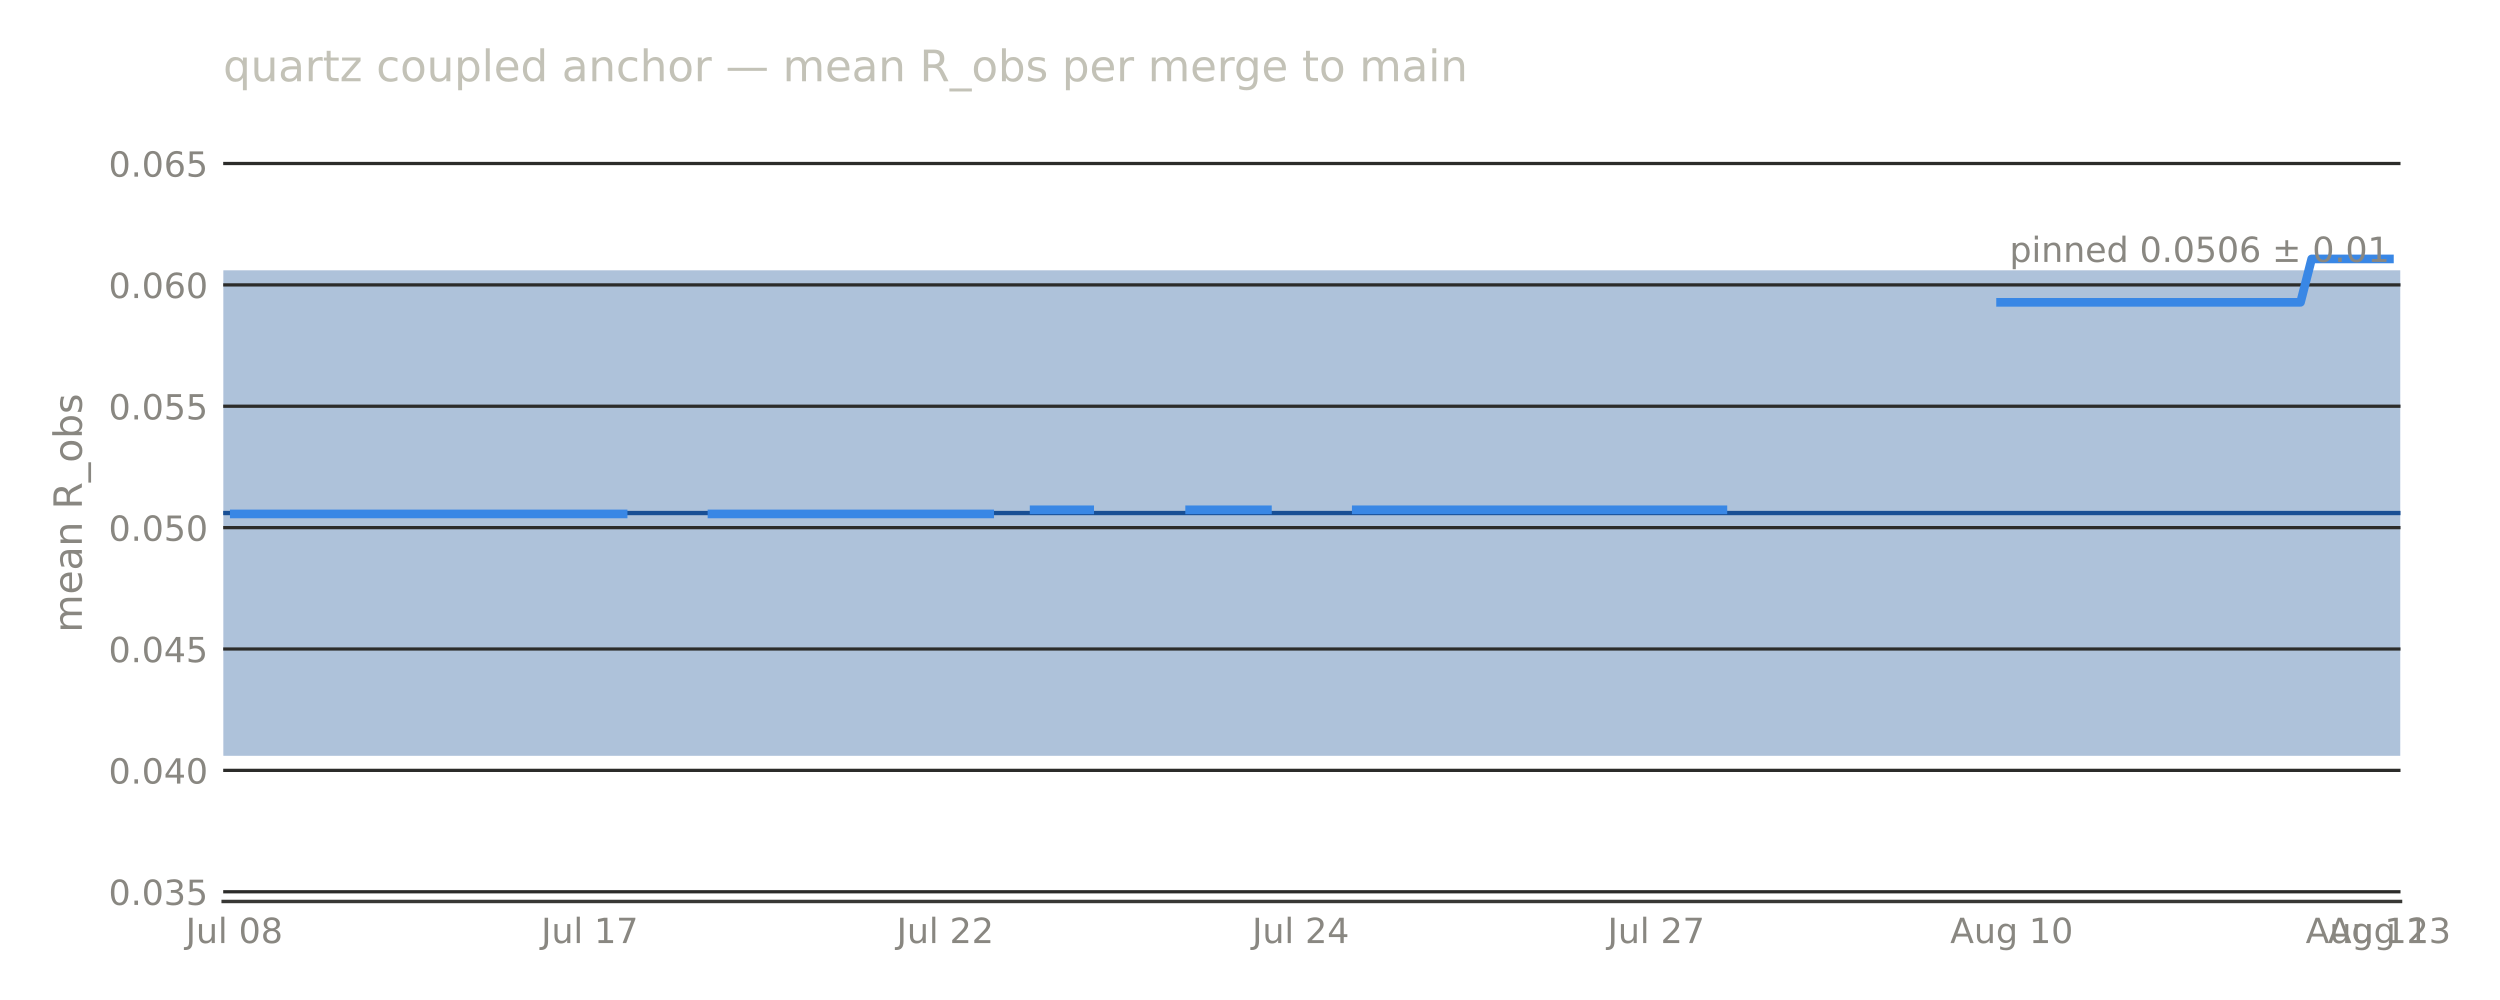
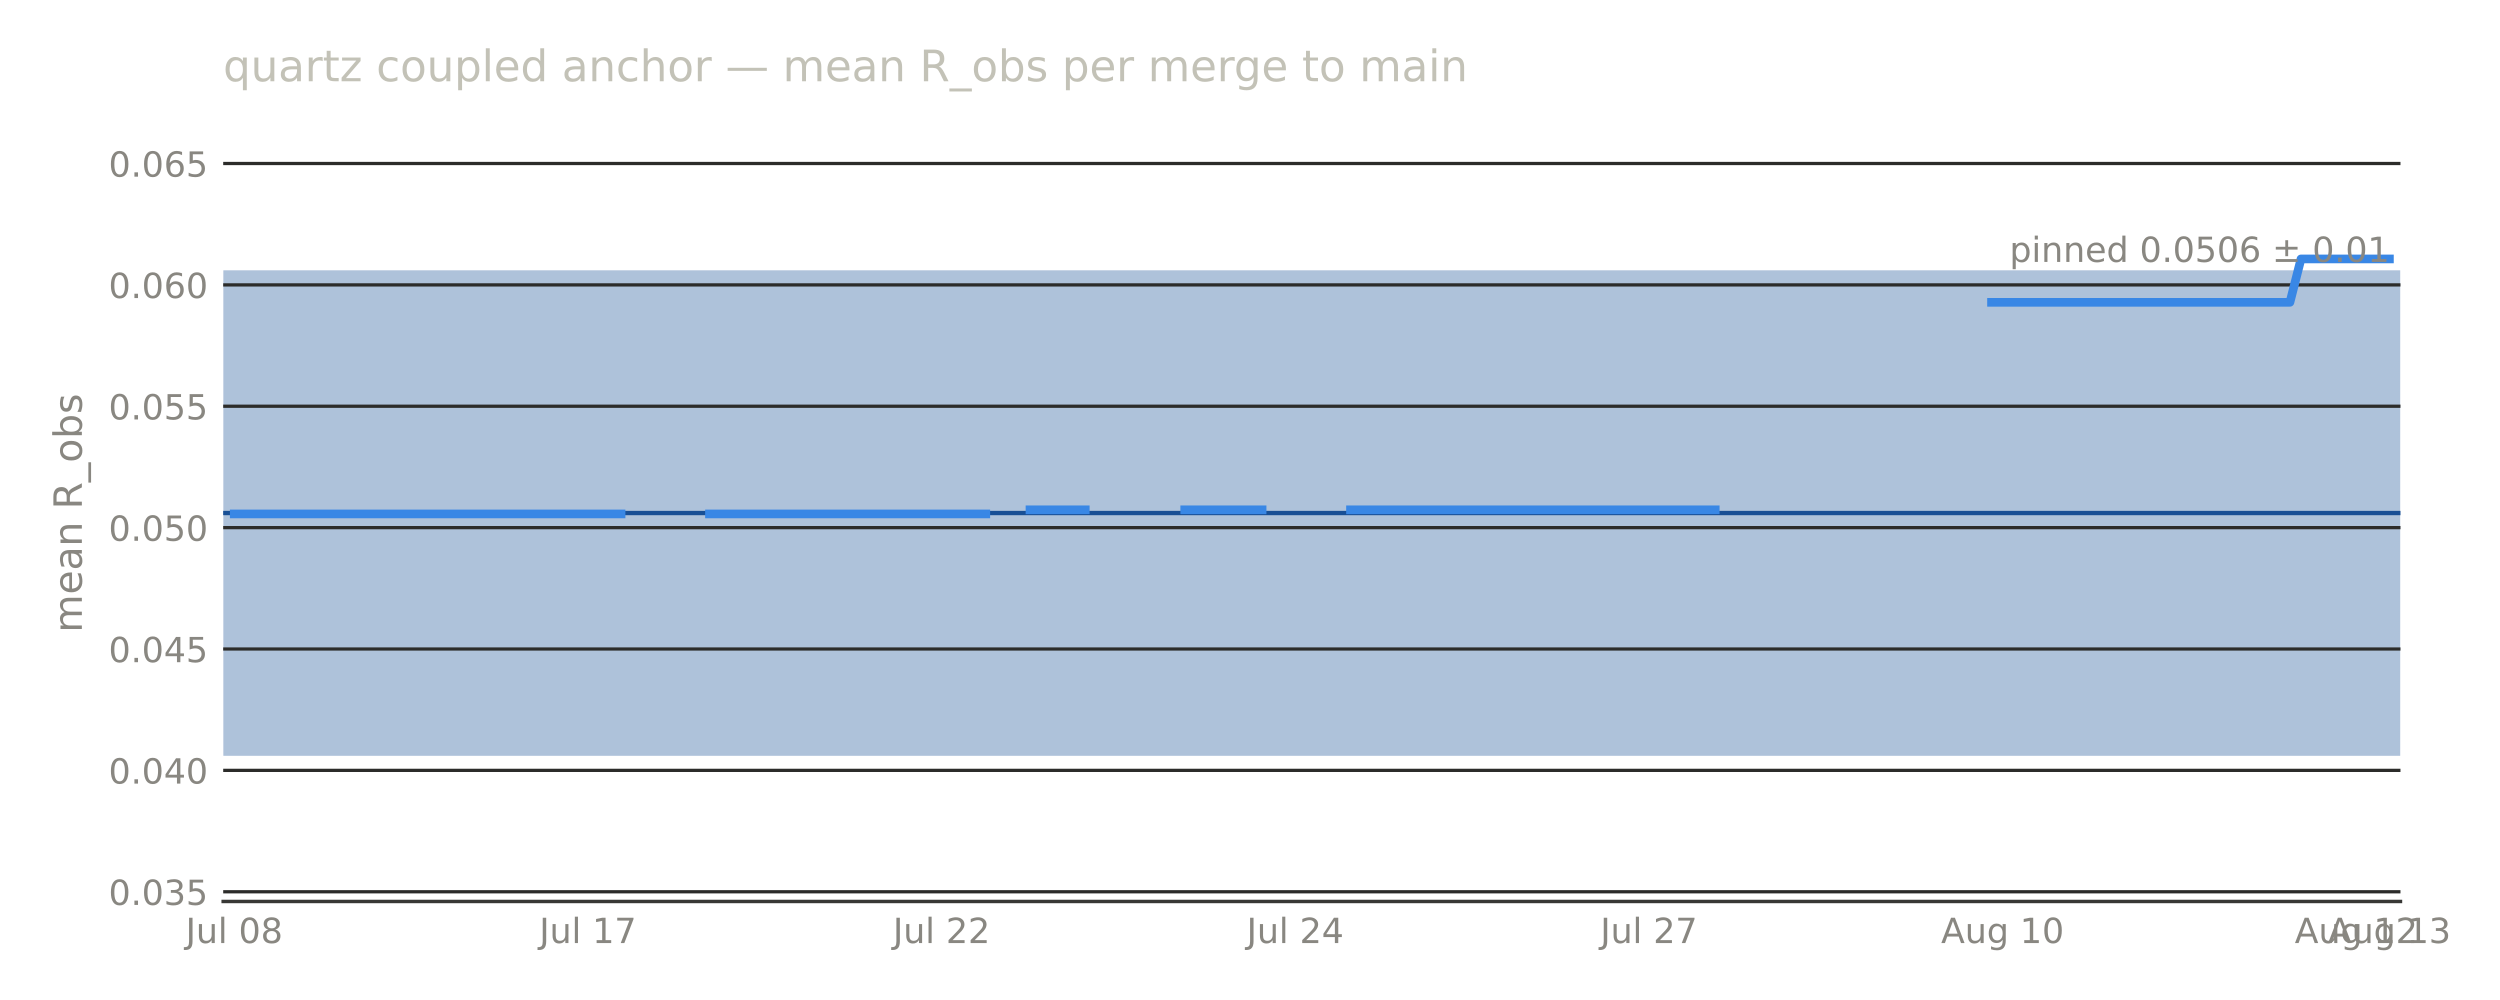
<svg xmlns="http://www.w3.org/2000/svg" width="576pt" height="230.4pt" viewBox="0 0 576 230.4" version="1.1">
  <defs>
    <style type="text/css">*{stroke-linejoin: round; stroke-linecap: butt}</style>
  </defs>
  <g id="figure_1">
    <g id="patch_1">
      <path d="M 0 230.4  L 576 230.4  L 576 0  L 0 0  L 0 230.4  z " style="fill: none; opacity: 0" />
    </g>
    <g id="axes_1">
      <g id="patch_2">
-         <path d="M 51.422 207.698  L 553.078 207.698  L 553.078 28.72  L 51.422 28.72  L 51.422 207.698  z " style="fill: none" />
+         <path d="M 51.422 207.698  L 553.066 207.698  L 553.066 28.72  L 51.422 28.72  L 51.422 207.698  z " style="fill: none" />
      </g>
      <g id="patch_3">
-         <path d="M 51.422 174.14  L 553.078 174.14  L 553.078 62.278  L 51.422 62.278  z " clip-path="url(#p6722d63af5)" style="fill: #184f95; opacity: 0.35" />
+         <path d="M 51.422 174.14  L 553.066 174.14  L 553.066 62.278  L 51.422 62.278  z " clip-path="url(#p960aefa4e0)" style="fill: #184f95; opacity: 0.35" />
      </g>
      <g id="matplotlib.axis_1">
        <g id="xtick_1">
          <g id="line2d_1" />
          <g id="text_1">
-             <text style="font-size: 8px; font-family: 'DejaVu Sans', 'Bitstream Vera Sans', 'Computer Modern Sans Serif', 'Lucida Grande', 'Verdana', 'Geneva', 'Lucid', 'Arial', 'Helvetica', 'Avant Garde', sans-serif; text-anchor: middle; fill: #898781" x="53.982" y="217.277" transform="rotate(-0 53.98158 217.2769)">Jul 08</text>
+             <text style="font-size: 8px; font-family: 'DejaVu Sans', 'Bitstream Vera Sans', 'Computer Modern Sans Serif', 'Lucida Grande', 'Verdana', 'Geneva', 'Lucid', 'Arial', 'Helvetica', 'Avant Garde', sans-serif; text-anchor: middle; fill: #898781" x="53.969" y="217.277" transform="rotate(-0 53.96852 217.2769)">Jul 08</text>
          </g>
        </g>
        <g id="xtick_2">
          <g id="line2d_2" />
          <g id="text_2">
-             <text style="font-size: 8px; font-family: 'DejaVu Sans', 'Bitstream Vera Sans', 'Computer Modern Sans Serif', 'Lucida Grande', 'Verdana', 'Geneva', 'Lucid', 'Arial', 'Helvetica', 'Avant Garde', sans-serif; text-anchor: middle; fill: #898781" x="135.885" y="217.277" transform="rotate(-0 135.8845 217.2769)">Jul 17</text>
+             <text style="font-size: 8px; font-family: 'DejaVu Sans', 'Bitstream Vera Sans', 'Computer Modern Sans Serif', 'Lucida Grande', 'Verdana', 'Geneva', 'Lucid', 'Arial', 'Helvetica', 'Avant Garde', sans-serif; text-anchor: middle; fill: #898781" x="135.454" y="217.277" transform="rotate(-0 135.4538 217.2769)">Jul 17</text>
          </g>
        </g>
        <g id="xtick_3">
          <g id="line2d_3" />
          <g id="text_3">
-             <text style="font-size: 8px; font-family: 'DejaVu Sans', 'Bitstream Vera Sans', 'Computer Modern Sans Serif', 'Lucida Grande', 'Verdana', 'Geneva', 'Lucid', 'Arial', 'Helvetica', 'Avant Garde', sans-serif; text-anchor: middle; fill: #898781" x="217.787" y="217.277" transform="rotate(-0 217.7874 217.2769)">Jul 22</text>
+             <text style="font-size: 8px; font-family: 'DejaVu Sans', 'Bitstream Vera Sans', 'Computer Modern Sans Serif', 'Lucida Grande', 'Verdana', 'Geneva', 'Lucid', 'Arial', 'Helvetica', 'Avant Garde', sans-serif; text-anchor: middle; fill: #898781" x="216.939" y="217.277" transform="rotate(-0 216.9391 217.2769)">Jul 22</text>
          </g>
        </g>
        <g id="xtick_4">
          <g id="line2d_4" />
          <g id="text_4">
-             <text style="font-size: 8px; font-family: 'DejaVu Sans', 'Bitstream Vera Sans', 'Computer Modern Sans Serif', 'Lucida Grande', 'Verdana', 'Geneva', 'Lucid', 'Arial', 'Helvetica', 'Avant Garde', sans-serif; text-anchor: middle; fill: #898781" x="299.69" y="217.277" transform="rotate(-0 299.6904 217.2769)">Jul 24</text>
+             <text style="font-size: 8px; font-family: 'DejaVu Sans', 'Bitstream Vera Sans', 'Computer Modern Sans Serif', 'Lucida Grande', 'Verdana', 'Geneva', 'Lucid', 'Arial', 'Helvetica', 'Avant Garde', sans-serif; text-anchor: middle; fill: #898781" x="298.424" y="217.277" transform="rotate(-0 298.4244 217.2769)">Jul 24</text>
          </g>
        </g>
        <g id="xtick_5">
          <g id="line2d_5" />
          <g id="text_5">
-             <text style="font-size: 8px; font-family: 'DejaVu Sans', 'Bitstream Vera Sans', 'Computer Modern Sans Serif', 'Lucida Grande', 'Verdana', 'Geneva', 'Lucid', 'Arial', 'Helvetica', 'Avant Garde', sans-serif; text-anchor: middle; fill: #898781" x="381.593" y="217.277" transform="rotate(-0 381.5933 217.2769)">Jul 27</text>
+             <text style="font-size: 8px; font-family: 'DejaVu Sans', 'Bitstream Vera Sans', 'Computer Modern Sans Serif', 'Lucida Grande', 'Verdana', 'Geneva', 'Lucid', 'Arial', 'Helvetica', 'Avant Garde', sans-serif; text-anchor: middle; fill: #898781" x="379.91" y="217.277" transform="rotate(-0 379.9097 217.2769)">Jul 27</text>
          </g>
        </g>
        <g id="xtick_6">
          <g id="line2d_6" />
          <g id="text_6">
-             <text style="font-size: 8px; font-family: 'DejaVu Sans', 'Bitstream Vera Sans', 'Computer Modern Sans Serif', 'Lucida Grande', 'Verdana', 'Geneva', 'Lucid', 'Arial', 'Helvetica', 'Avant Garde', sans-serif; text-anchor: middle; fill: #898781" x="463.496" y="217.276" transform="rotate(-0 463.4962 217.2763)">Aug 10</text>
+             <text style="font-size: 8px; font-family: 'DejaVu Sans', 'Bitstream Vera Sans', 'Computer Modern Sans Serif', 'Lucida Grande', 'Verdana', 'Geneva', 'Lucid', 'Arial', 'Helvetica', 'Avant Garde', sans-serif; text-anchor: middle; fill: #898781" x="461.395" y="217.276" transform="rotate(-0 461.395 217.2763)">Aug 10</text>
          </g>
        </g>
        <g id="xtick_7">
          <g id="line2d_7" />
          <g id="text_7">
-             <text style="font-size: 8px; font-family: 'DejaVu Sans', 'Bitstream Vera Sans', 'Computer Modern Sans Serif', 'Lucida Grande', 'Verdana', 'Geneva', 'Lucid', 'Arial', 'Helvetica', 'Avant Garde', sans-serif; text-anchor: middle; fill: #898781" x="545.399" y="217.276" transform="rotate(-0 545.3992 217.2763)">Aug 12</text>
+             <text style="font-size: 8px; font-family: 'DejaVu Sans', 'Bitstream Vera Sans', 'Computer Modern Sans Serif', 'Lucida Grande', 'Verdana', 'Geneva', 'Lucid', 'Arial', 'Helvetica', 'Avant Garde', sans-serif; text-anchor: middle; fill: #898781" x="542.88" y="217.276" transform="rotate(-0 542.8803 217.2763)">Aug 12</text>
          </g>
        </g>
        <g id="xtick_8">
          <g id="line2d_8" />
          <g id="text_8">
-             <text style="font-size: 8px; font-family: 'DejaVu Sans', 'Bitstream Vera Sans', 'Computer Modern Sans Serif', 'Lucida Grande', 'Verdana', 'Geneva', 'Lucid', 'Arial', 'Helvetica', 'Avant Garde', sans-serif; text-anchor: middle; fill: #898781" x="550.518" y="217.276" transform="rotate(-0 550.5181 217.2763)">Aug 13</text>
+             <text style="font-size: 8px; font-family: 'DejaVu Sans', 'Bitstream Vera Sans', 'Computer Modern Sans Serif', 'Lucida Grande', 'Verdana', 'Geneva', 'Lucid', 'Arial', 'Helvetica', 'Avant Garde', sans-serif; text-anchor: middle; fill: #898781" x="550.52" y="217.276" transform="rotate(-0 550.5196 217.2763)">Aug 13</text>
          </g>
        </g>
      </g>
      <g id="matplotlib.axis_2">
        <g id="ytick_1">
          <g id="line2d_9">
-             <path d="M 51.422 205.461  L 553.078 205.461  " clip-path="url(#p6722d63af5)" style="fill: none; stroke: #2c2c2a; stroke-width: 0.75; stroke-linecap: square" />
+             <path d="M 51.422 205.461  L 553.066 205.461  " clip-path="url(#p960aefa4e0)" style="fill: none; stroke: #2c2c2a; stroke-width: 0.75; stroke-linecap: square" />
          </g>
          <g id="line2d_10" />
          <g id="text_9">
            <text style="font-size: 8px; font-family: 'DejaVu Sans', 'Bitstream Vera Sans', 'Computer Modern Sans Serif', 'Lucida Grande', 'Verdana', 'Geneva', 'Lucid', 'Arial', 'Helvetica', 'Avant Garde', sans-serif; text-anchor: end; fill: #898781" x="47.922" y="208.5" transform="rotate(-0 47.92211 208.5)">0.035</text>
          </g>
        </g>
        <g id="ytick_2">
          <g id="line2d_11">
-             <path d="M 51.422 177.496  L 553.078 177.496  " clip-path="url(#p6722d63af5)" style="fill: none; stroke: #2c2c2a; stroke-width: 0.75; stroke-linecap: square" />
+             <path d="M 51.422 177.496  L 553.066 177.496  " clip-path="url(#p960aefa4e0)" style="fill: none; stroke: #2c2c2a; stroke-width: 0.75; stroke-linecap: square" />
          </g>
          <g id="line2d_12" />
          <g id="text_10">
            <text style="font-size: 8px; font-family: 'DejaVu Sans', 'Bitstream Vera Sans', 'Computer Modern Sans Serif', 'Lucida Grande', 'Verdana', 'Geneva', 'Lucid', 'Arial', 'Helvetica', 'Avant Garde', sans-serif; text-anchor: end; fill: #898781" x="47.922" y="180.535" transform="rotate(-0 47.92211 180.5346)">0.040</text>
          </g>
        </g>
        <g id="ytick_3">
          <g id="line2d_13">
-             <path d="M 51.422 149.53  L 553.078 149.53  " clip-path="url(#p6722d63af5)" style="fill: none; stroke: #2c2c2a; stroke-width: 0.75; stroke-linecap: square" />
+             <path d="M 51.422 149.53  L 553.066 149.53  " clip-path="url(#p960aefa4e0)" style="fill: none; stroke: #2c2c2a; stroke-width: 0.75; stroke-linecap: square" />
          </g>
          <g id="line2d_14" />
          <g id="text_11">
            <text style="font-size: 8px; font-family: 'DejaVu Sans', 'Bitstream Vera Sans', 'Computer Modern Sans Serif', 'Lucida Grande', 'Verdana', 'Geneva', 'Lucid', 'Arial', 'Helvetica', 'Avant Garde', sans-serif; text-anchor: end; fill: #898781" x="47.922" y="152.569" transform="rotate(-0 47.92211 152.5693)">0.045</text>
          </g>
        </g>
        <g id="ytick_4">
          <g id="line2d_15">
-             <path d="M 51.422 121.565  L 553.078 121.565  " clip-path="url(#p6722d63af5)" style="fill: none; stroke: #2c2c2a; stroke-width: 0.75; stroke-linecap: square" />
+             <path d="M 51.422 121.565  L 553.066 121.565  " clip-path="url(#p960aefa4e0)" style="fill: none; stroke: #2c2c2a; stroke-width: 0.75; stroke-linecap: square" />
          </g>
          <g id="line2d_16" />
          <g id="text_12">
            <text style="font-size: 8px; font-family: 'DejaVu Sans', 'Bitstream Vera Sans', 'Computer Modern Sans Serif', 'Lucida Grande', 'Verdana', 'Geneva', 'Lucid', 'Arial', 'Helvetica', 'Avant Garde', sans-serif; text-anchor: end; fill: #898781" x="47.922" y="124.604" transform="rotate(-0 47.92211 124.604)">0.050</text>
          </g>
        </g>
        <g id="ytick_5">
          <g id="line2d_17">
-             <path d="M 51.422 93.6  L 553.078 93.6  " clip-path="url(#p6722d63af5)" style="fill: none; stroke: #2c2c2a; stroke-width: 0.75; stroke-linecap: square" />
+             <path d="M 51.422 93.6  L 553.066 93.6  " clip-path="url(#p960aefa4e0)" style="fill: none; stroke: #2c2c2a; stroke-width: 0.75; stroke-linecap: square" />
          </g>
          <g id="line2d_18" />
          <g id="text_13">
            <text style="font-size: 8px; font-family: 'DejaVu Sans', 'Bitstream Vera Sans', 'Computer Modern Sans Serif', 'Lucida Grande', 'Verdana', 'Geneva', 'Lucid', 'Arial', 'Helvetica', 'Avant Garde', sans-serif; text-anchor: end; fill: #898781" x="47.922" y="96.639" transform="rotate(-0 47.92211 96.63863)">0.055</text>
          </g>
        </g>
        <g id="ytick_6">
          <g id="line2d_19">
-             <path d="M 51.422 65.634  L 553.078 65.634  " clip-path="url(#p6722d63af5)" style="fill: none; stroke: #2c2c2a; stroke-width: 0.75; stroke-linecap: square" />
+             <path d="M 51.422 65.634  L 553.066 65.634  " clip-path="url(#p960aefa4e0)" style="fill: none; stroke: #2c2c2a; stroke-width: 0.75; stroke-linecap: square" />
          </g>
          <g id="line2d_20" />
          <g id="text_14">
            <text style="font-size: 8px; font-family: 'DejaVu Sans', 'Bitstream Vera Sans', 'Computer Modern Sans Serif', 'Lucida Grande', 'Verdana', 'Geneva', 'Lucid', 'Arial', 'Helvetica', 'Avant Garde', sans-serif; text-anchor: end; fill: #898781" x="47.922" y="68.673" transform="rotate(-0 47.92211 68.6733)">0.060</text>
          </g>
        </g>
        <g id="ytick_7">
          <g id="line2d_21">
-             <path d="M 51.422 37.669  L 553.078 37.669  " clip-path="url(#p6722d63af5)" style="fill: none; stroke: #2c2c2a; stroke-width: 0.75; stroke-linecap: square" />
+             <path d="M 51.422 37.669  L 553.066 37.669  " clip-path="url(#p960aefa4e0)" style="fill: none; stroke: #2c2c2a; stroke-width: 0.75; stroke-linecap: square" />
          </g>
          <g id="line2d_22" />
          <g id="text_15">
            <text style="font-size: 8px; font-family: 'DejaVu Sans', 'Bitstream Vera Sans', 'Computer Modern Sans Serif', 'Lucida Grande', 'Verdana', 'Geneva', 'Lucid', 'Arial', 'Helvetica', 'Avant Garde', sans-serif; text-anchor: end; fill: #898781" x="47.922" y="40.708" transform="rotate(-0 47.92211 40.70797)">0.065</text>
          </g>
        </g>
        <g id="text_16">
          <text style="font-size: 9px; font-family: 'DejaVu Sans', 'Bitstream Vera Sans', 'Computer Modern Sans Serif', 'Lucida Grande', 'Verdana', 'Geneva', 'Lucid', 'Arial', 'Helvetica', 'Avant Garde', sans-serif; text-anchor: middle; fill: #898781" x="18.858" y="118.209" transform="rotate(-90 18.8575 118.2091)">mean R_obs</text>
        </g>
      </g>
      <g id="line2d_23">
-         <path d="M 51.422 118.209  L 553.078 118.209  " clip-path="url(#p6722d63af5)" style="fill: none; stroke: #184f95; stroke-linecap: square" />
+         <path d="M 51.422 118.209  L 553.066 118.209  " clip-path="url(#p960aefa4e0)" style="fill: none; stroke: #184f95; stroke-linecap: square" />
      </g>
      <g id="patch_4">
-         <path d="M 51.422 207.698  L 553.078 207.698  " style="fill: none; stroke: #383835; stroke-width: 0.8; stroke-linejoin: miter; stroke-linecap: square" />
+         <path d="M 51.422 207.698  L 553.066 207.698  " style="fill: none; stroke: #383835; stroke-width: 0.8; stroke-linejoin: miter; stroke-linecap: square" />
      </g>
      <g id="line2d_24">
-         <path d="M 53.982 118.409  L 143.563 118.409  M 164.039 118.409  L 228.025 118.409  M 238.263 117.455  L 251.06 117.455  M 274.096 117.455  L 292.012 117.455  M 312.488 117.455  L 396.95 117.455  M 460.937 69.652  L 530.042 69.652  L 532.602 59.661  L 550.518 59.661  L 550.518 59.661  " clip-path="url(#p6722d63af5)" style="fill: none; stroke: #3987e5; stroke-width: 2; stroke-linecap: square" />
+         <path d="M 53.969 118.409  L 143.093 118.409  M 163.464 118.409  L 227.125 118.409  M 237.31 117.455  L 250.043 117.455  M 272.96 117.455  L 290.785 117.455  M 311.157 117.455  L 395.188 117.455  M 458.849 69.652  L 527.602 69.652  L 530.148 59.661  L 550.52 59.661  L 550.52 59.661  " clip-path="url(#p960aefa4e0)" style="fill: none; stroke: #3987e5; stroke-width: 2; stroke-linecap: square" />
      </g>
      <g id="text_17">
-         <text style="font-size: 8px; font-family: 'DejaVu Sans', 'Bitstream Vera Sans', 'Computer Modern Sans Serif', 'Lucida Grande', 'Verdana', 'Geneva', 'Lucid', 'Arial', 'Helvetica', 'Avant Garde', sans-serif; text-anchor: end; fill: #898781" x="550.569" y="60.357" transform="rotate(-0 550.5693 60.35652)">pinned 0.0506 ± 0.01</text>
+         <text style="font-size: 8px; font-family: 'DejaVu Sans', 'Bitstream Vera Sans', 'Computer Modern Sans Serif', 'Lucida Grande', 'Verdana', 'Geneva', 'Lucid', 'Arial', 'Helvetica', 'Avant Garde', sans-serif; text-anchor: end; fill: #898781" x="550.558" y="60.357" transform="rotate(-0 550.5578 60.35652)">pinned 0.0506 ± 0.01</text>
      </g>
      <g id="text_18">
        <text style="font-size: 10px; font-family: 'DejaVu Sans', 'Bitstream Vera Sans', 'Computer Modern Sans Serif', 'Lucida Grande', 'Verdana', 'Geneva', 'Lucid', 'Arial', 'Helvetica', 'Avant Garde', sans-serif; text-anchor: start; fill: #c3c2b7" x="51.422" y="18.72" transform="rotate(-0 51.42211 18.72)">quartz coupled anchor — mean R_obs per merge to main</text>
      </g>
    </g>
  </g>
  <defs>
-     <clipPath id="p6722d63af5">
-       <rect x="51.422" y="28.72" width="501.655" height="178.978" />
+     <clipPath id="p960aefa4e0">
+       <rect x="51.422" y="28.72" width="501.644" height="178.978" />
    </clipPath>
  </defs>
</svg>
